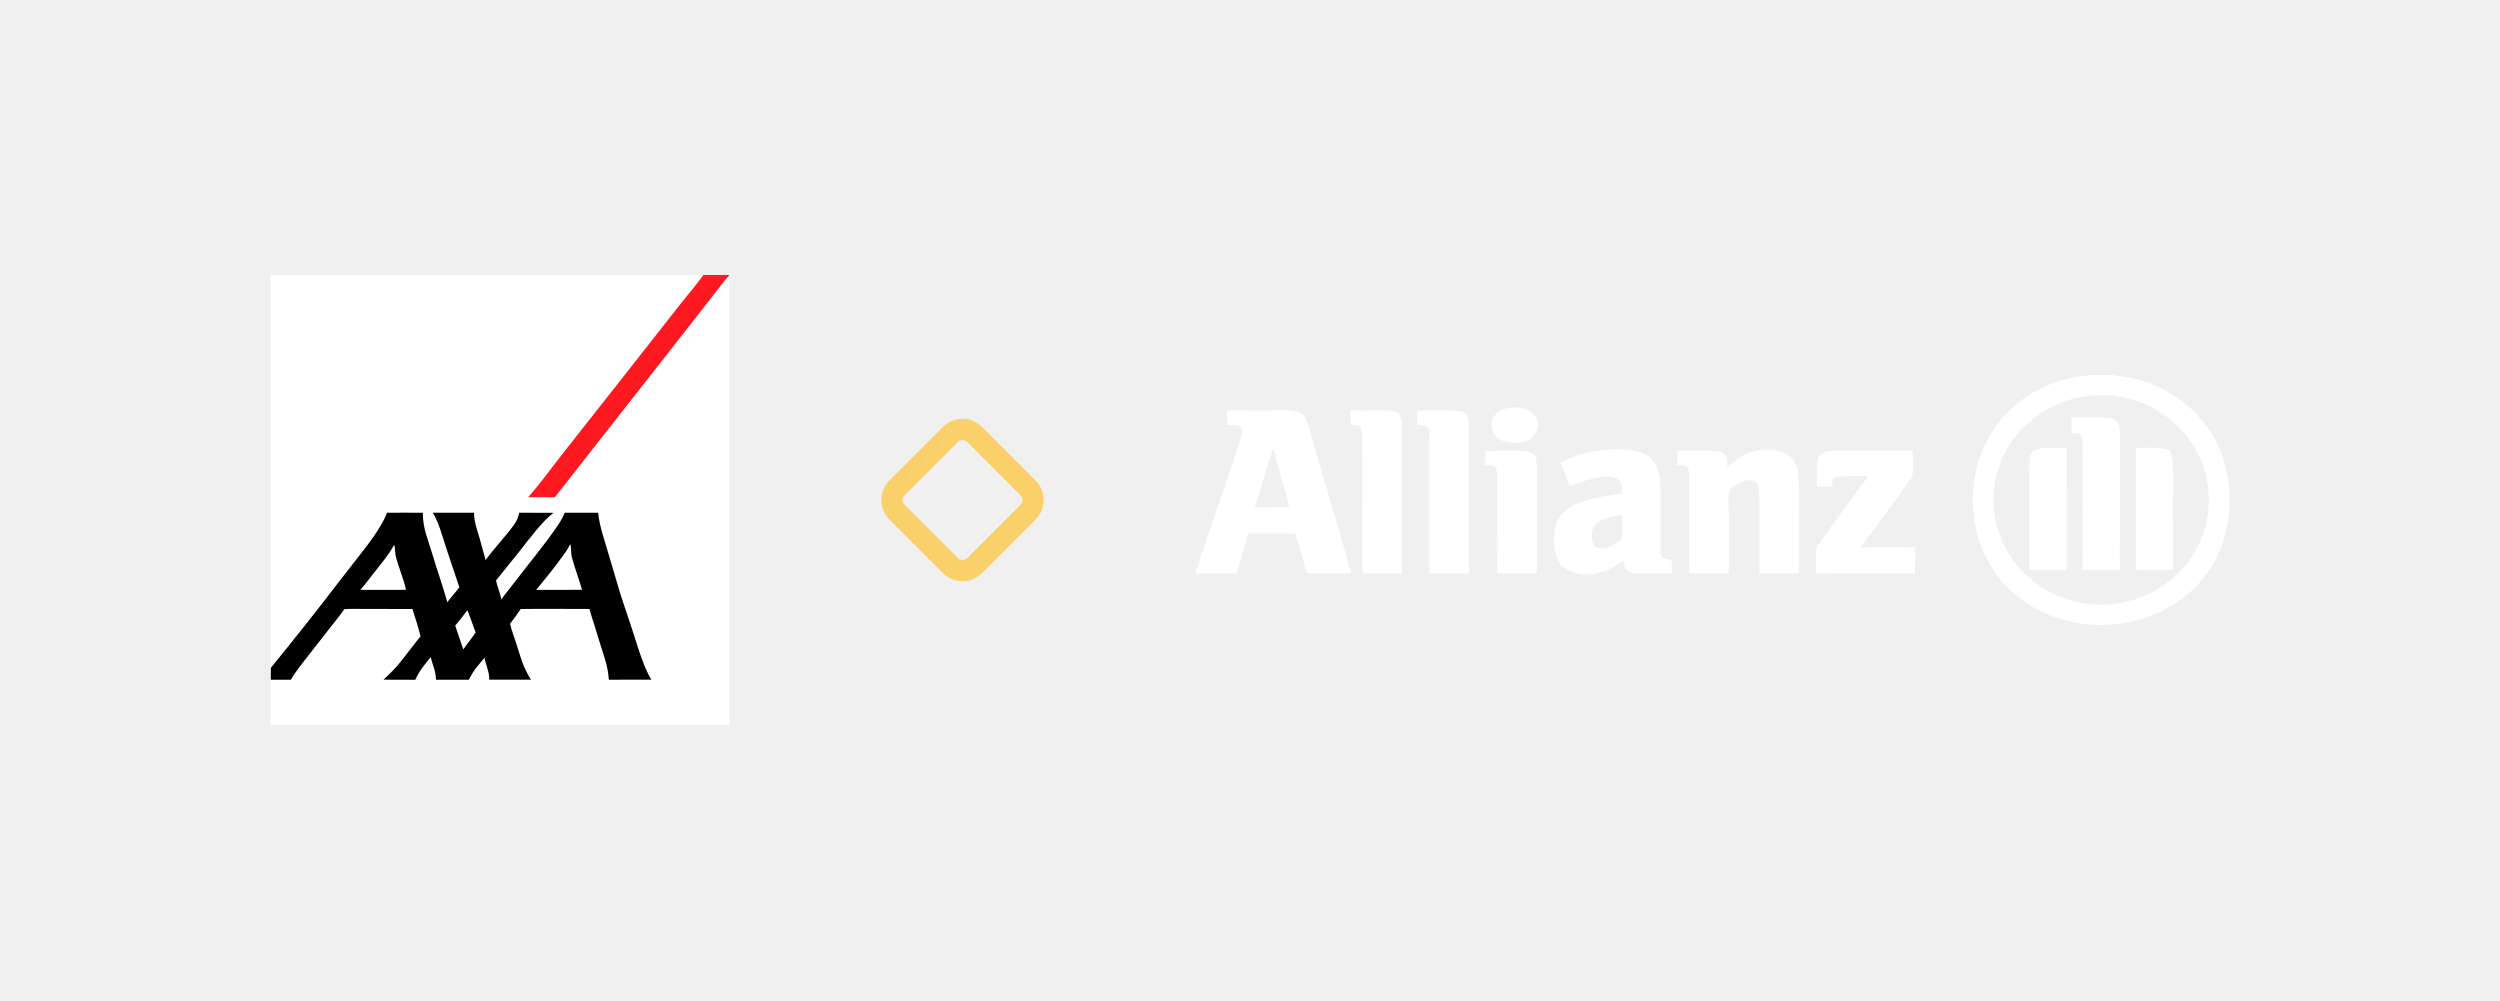
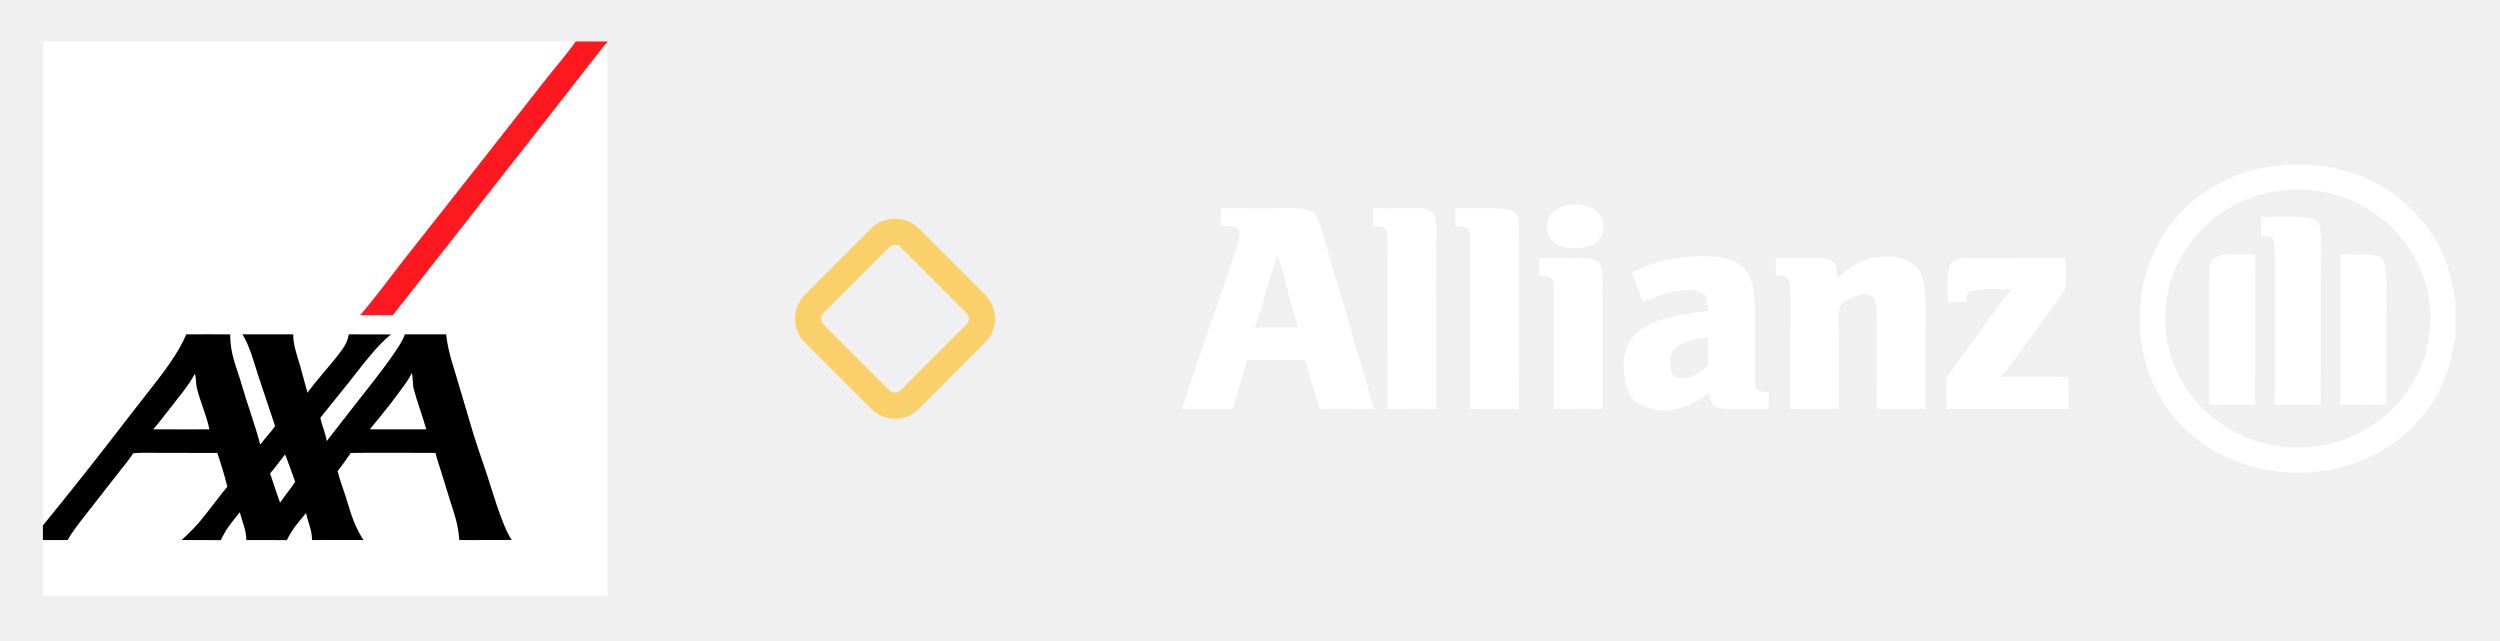
- <svg xmlns="http://www.w3.org/2000/svg" width="300" height="120" viewBox="0 0 300 120" fill="none">
+ <svg xmlns="http://www.w3.org/2000/svg" width="243.52" height="62.4" viewBox="28.32 28.96 243.52 62.4" fill="none">
  <path d="M32.5 33H84.401H87.5V33.05V87H32.5V81.569V80.144V33Z" fill="white" />
  <path d="M51.934 61.528L56.881 61.525C56.884 62.61 57.257 63.566 57.559 64.61C57.804 65.475 58.041 66.341 58.271 67.21C59.303 65.791 60.615 64.447 61.647 63.014C62.029 62.484 62.164 62.159 62.296 61.528C63.67 61.522 65.045 61.526 66.42 61.537C65.134 62.478 63.387 64.826 62.366 66.124C61.426 67.303 60.481 68.477 59.529 69.645C59.647 70.377 60.059 71.192 60.141 71.931L63.265 67.919C64.16 66.77 67.487 62.677 67.751 61.526L71.778 61.525C71.958 63.3 72.614 65.012 73.099 66.73C73.526 68.242 74.008 69.745 74.441 71.255C74.758 72.248 75.192 73.562 75.53 74.529C76.157 76.321 77.154 80.053 78.165 81.559L73.059 81.566C72.943 79.963 72.586 79.072 72.107 77.547L71.29 74.9C71.137 74.414 70.837 73.546 70.745 73.077C68.016 73.077 65.206 73.042 62.484 73.081C62.081 73.685 61.655 74.276 61.209 74.85C61.365 75.559 61.708 76.456 61.937 77.165C62.484 78.858 62.731 80.026 63.723 81.561L58.718 81.564C58.704 80.851 58.562 80.463 58.357 79.772C58.274 79.495 58.166 79.205 58.146 78.921C57.309 79.946 56.859 80.377 56.263 81.572L52.318 81.564C52.298 80.481 51.906 79.825 51.687 78.853C50.864 79.868 50.388 80.397 49.831 81.574L46.013 81.561C46.917 80.728 47.504 80.148 48.264 79.172C48.764 78.518 49.269 77.868 49.779 77.221C49.965 76.987 50.271 76.574 50.464 76.38C50.293 75.597 49.758 73.862 49.49 73.077L44.025 73.075C43.377 73.075 41.856 73.035 41.309 73.105C40.969 73.644 40.176 74.604 39.761 75.138C38.788 76.397 37.807 77.651 36.82 78.9C36.288 79.572 35.289 80.832 34.916 81.568L32.5 81.569V80.144C35.277 76.742 38.002 73.299 40.672 69.815L42.794 67.091C44.026 65.526 45.73 63.367 46.456 61.528C47.874 61.527 49.319 61.513 50.735 61.53C50.761 63.548 51.33 64.591 51.882 66.493C52.423 68.36 53.178 70.404 53.673 72.267C54.13 71.662 54.7 71.045 55.119 70.469L53.488 65.59C53.072 64.325 52.653 62.662 51.934 61.528Z" fill="black" />
  <path d="M47.297 65.377C47.393 65.49 47.416 66.381 47.472 66.644C47.741 67.894 48.498 69.575 48.714 70.778C47.388 70.799 46.012 70.781 44.683 70.781L43.238 70.78C43.638 70.35 44.378 69.392 44.746 68.909C45.525 67.89 46.734 66.484 47.297 65.377Z" fill="white" />
  <path d="M68.424 65.295C68.539 65.433 68.523 66.468 68.591 66.735C68.942 68.101 69.463 69.422 69.843 70.779L64.343 70.783C65.324 69.583 66.315 68.391 67.223 67.137C67.636 66.567 68.145 65.939 68.424 65.295Z" fill="white" />
  <path d="M56.084 73.23C56.139 73.276 56.973 75.618 57.077 75.888C56.635 76.571 56.066 77.23 55.604 77.924C55.563 77.888 54.737 75.387 54.628 75.076C55.089 74.543 55.647 73.799 56.084 73.23Z" fill="white" />
  <path d="M84.401 33H87.5V33.05C87.314 33.202 86.457 34.32 86.246 34.589L82.805 38.997L66.585 59.666L63.391 59.666C64.737 58.131 66.301 55.999 67.57 54.373L74.175 45.997L81.481 36.699C82.374 35.552 83.602 34.148 84.401 33Z" fill="#FE1820" />
  <path d="M107.185 59.22C107.288 58.972 107.438 58.747 107.628 58.558L114.056 52.13C114.245 51.94 114.471 51.789 114.718 51.687C114.966 51.584 115.232 51.531 115.5 51.531C115.768 51.531 116.034 51.584 116.281 51.687C116.529 51.789 116.754 51.94 116.944 52.13L123.372 58.558C123.562 58.747 123.712 58.972 123.815 59.22C123.918 59.468 123.97 59.734 123.97 60.002C123.97 60.27 123.918 60.536 123.815 60.783C123.712 61.031 123.562 61.256 123.372 61.446L116.944 67.874C116.754 68.064 116.529 68.214 116.281 68.317C116.034 68.42 115.768 68.472 115.5 68.472C115.232 68.472 114.966 68.42 114.718 68.317C114.471 68.214 114.245 68.064 114.056 67.874L107.628 61.446C107.438 61.256 107.288 61.031 107.185 60.783C107.082 60.536 107.029 60.27 107.029 60.002C107.029 59.734 107.082 59.468 107.185 59.22Z" stroke="#FAD06B" stroke-width="2.541" stroke-linecap="round" />
  <path d="M193.797 53.919C193.906 53.915 194.015 53.913 194.124 53.913C199.547 53.914 199.265 56.703 199.266 60.971L199.254 65.745C199.249 66.853 199.471 67.178 200.607 67.161L200.605 68.799C199.32 68.765 198.005 68.817 196.717 68.801C195.449 68.785 194.865 68.513 194.822 67.215C192.705 68.919 189.779 69.738 187.456 67.916C186.986 67.448 186.678 66.506 186.581 65.866C185.738 60.33 190.398 59.839 194.68 59.229C194.677 58.918 194.636 58.078 194.486 57.858C193.436 56.316 189.491 57.868 188.346 58.376C187.998 57.354 187.683 56.527 187.277 55.517C189.491 54.364 191.305 54.037 193.797 53.919ZM191.423 65.631C192.655 66.158 193.806 65.38 194.677 64.579C194.677 64.22 194.716 61.935 194.623 61.805L194.564 61.797C193.645 61.968 191.917 62.262 191.332 63.057C190.924 63.612 190.873 65.105 191.423 65.631Z" fill="white" />
  <path d="M211.465 53.975C213.308 53.751 215.412 54.475 215.714 56.483C215.95 58.047 215.876 59.698 215.876 61.281L215.868 68.805C214.31 68.777 212.689 68.798 211.126 68.799L211.14 62.416C211.141 61.258 211.143 60.133 211.107 58.949C211.041 56.809 208.896 57.667 207.821 58.497C207.238 58.947 207.433 60.42 207.438 61.167L207.439 68.798C205.863 68.787 204.286 68.791 202.709 68.81L202.715 60.965C202.716 59.623 202.734 58.279 202.696 56.938C202.665 55.864 202.236 55.822 201.279 55.794L201.285 54.109C202.602 54.125 203.935 54.09 205.255 54.101C205.806 54.105 206.521 54.11 206.945 54.519C207.329 54.889 207.267 55.529 207.263 56.017C208.821 54.83 209.4 54.196 211.465 53.975Z" fill="white" />
  <path d="M219.775 54.097L229.501 54.092C229.522 54.781 229.64 56.587 229.44 57.17C229.317 57.528 223.798 65.076 223.227 65.678C225.342 65.619 227.698 65.668 229.831 65.667C229.8 66.698 229.805 67.771 229.796 68.805L217.939 68.814C217.965 68.048 217.809 66.377 218.019 65.729C218.155 65.306 223.651 57.784 224.243 57.153C223.406 57.158 220.746 56.972 220.08 57.408C219.836 57.568 219.856 58.101 219.857 58.391C219.23 58.381 218.668 58.377 218.04 58.398C218.039 57.467 217.838 55.191 218.412 54.558C218.794 54.135 219.251 54.129 219.775 54.097Z" fill="white" />
  <path d="M162.093 49.238C163.159 49.269 164.227 49.227 165.297 49.24C165.966 49.256 166.968 49.163 167.578 49.446C168.457 49.852 168.222 51.852 168.22 52.656L168.214 56.384L168.216 68.806C166.747 68.758 164.95 68.784 163.471 68.808L163.477 58.405C163.477 56.399 163.486 54.392 163.469 52.386C163.459 51.217 163.327 50.967 162.097 50.999L162.093 49.238Z" fill="white" />
  <path d="M170.077 49.245C171.131 49.248 172.186 49.247 173.24 49.239C176.654 49.231 176.272 49.633 176.267 52.745L176.261 56.466L176.269 68.799C174.689 68.787 173.109 68.79 171.53 68.81L171.534 57.74C171.534 55.859 171.547 53.978 171.516 52.098C171.498 51.02 171.068 50.983 170.082 50.99L170.077 49.245Z" fill="white" />
  <path d="M178.262 54.116L181.306 54.102C182.377 54.098 184.278 53.886 184.366 55.302C184.451 56.68 184.407 58.227 184.407 59.612L184.406 68.809C182.963 68.749 181.122 68.79 179.661 68.806C179.718 64.907 179.667 60.959 179.657 57.056C179.654 55.925 179.303 55.822 178.247 55.792C178.264 55.241 178.259 54.669 178.262 54.116Z" fill="white" />
  <path d="M181.303 48.901C182.162 48.857 182.928 48.923 183.673 49.415C184.577 50.012 184.78 51.38 184.121 52.223C183.627 52.856 183.046 53.015 182.277 53.119C181.434 53.153 180.684 53.171 179.93 52.692C178.981 52.09 178.714 50.803 179.35 49.888C179.794 49.249 180.555 49.031 181.303 48.901Z" fill="white" />
  <path d="M250.815 45H253.387C254.141 45.14 254.88 45.18 255.655 45.334C261.129 46.419 265.671 50.553 267.009 55.846C267.199 56.599 267.289 57.411 267.5 58.152V61.877C267.298 62.526 267.206 63.305 267.043 63.979C264.593 74.06 252.231 77.958 243.514 72.58C235.58 67.685 234.489 56.084 240.862 49.536C243.094 47.243 246.094 45.728 249.307 45.216C249.804 45.136 250.311 45.099 250.815 45ZM252.757 72.544C259.874 72.218 265.377 66.348 265.057 59.424C264.737 52.5 258.716 47.134 251.597 47.429C244.455 47.725 238.917 53.605 239.238 60.552C239.559 67.499 245.616 72.872 252.757 72.544Z" fill="white" />
  <path d="M248.562 50.083C249.668 50.148 253.268 49.831 253.977 50.468C254.212 50.68 254.292 51.014 254.329 51.312C254.519 52.867 254.384 54.766 254.383 56.365L254.382 64.076C254.383 65.449 254.352 66.954 254.393 68.318L254.303 68.387C252.828 68.382 251.352 68.384 249.876 68.394L249.903 67.584C249.983 64.792 249.884 61.883 249.921 59.077C249.901 57.091 249.959 55.1 249.894 53.115C249.857 51.995 249.604 51.972 248.579 51.995C248.587 51.344 248.597 50.735 248.562 50.083Z" fill="white" />
  <path d="M244.847 53.794C245.734 53.726 247.078 53.764 247.999 53.764L247.99 68.385L246.846 68.386C245.738 68.378 244.629 68.383 243.52 68.399L243.52 59.636C243.52 58.25 243.488 56.841 243.543 55.458C243.585 54.403 243.77 53.998 244.847 53.794Z" fill="white" />
  <path d="M256.298 53.749C257.108 53.744 260.079 53.588 260.403 54.157C260.955 55.128 260.764 58.583 260.763 59.742L260.767 68.367C260.606 68.403 259.55 68.394 259.312 68.393C258.303 68.389 257.308 68.373 256.298 68.401V53.749Z" fill="white" />
  <path d="M147.253 49.242L152.466 49.246C153.514 49.245 155.595 49.042 156.336 49.778C156.522 49.962 156.666 50.182 156.76 50.423C156.936 50.867 157.13 51.61 157.271 52.082L158.249 55.399L161.397 66.15C161.666 67.035 161.877 67.913 162.17 68.8C160.461 68.792 158.543 68.751 156.844 68.802C156.642 68.029 156.385 67.274 156.155 66.506C155.915 65.706 155.725 64.811 155.439 64.035L149.782 64.025C149.357 65.606 148.852 67.227 148.381 68.802L143.5 68.793V68.488C143.746 68.038 144.017 67.08 144.186 66.56C144.513 65.559 144.848 64.56 145.19 63.564C146.383 60.06 147.638 56.553 148.782 53.032C148.913 52.629 149.06 52.033 149.073 51.609C148.777 50.875 147.904 50.963 147.216 50.986C147.248 50.375 147.256 49.851 147.253 49.242ZM150.564 60.878C151.262 60.859 151.96 60.852 152.658 60.857L154.751 60.852C154.512 60.123 152.859 53.865 152.778 53.814C152.032 55.84 151.5 58.092 150.787 60.141C150.703 60.382 150.628 60.631 150.564 60.878Z" fill="white" />
</svg>
